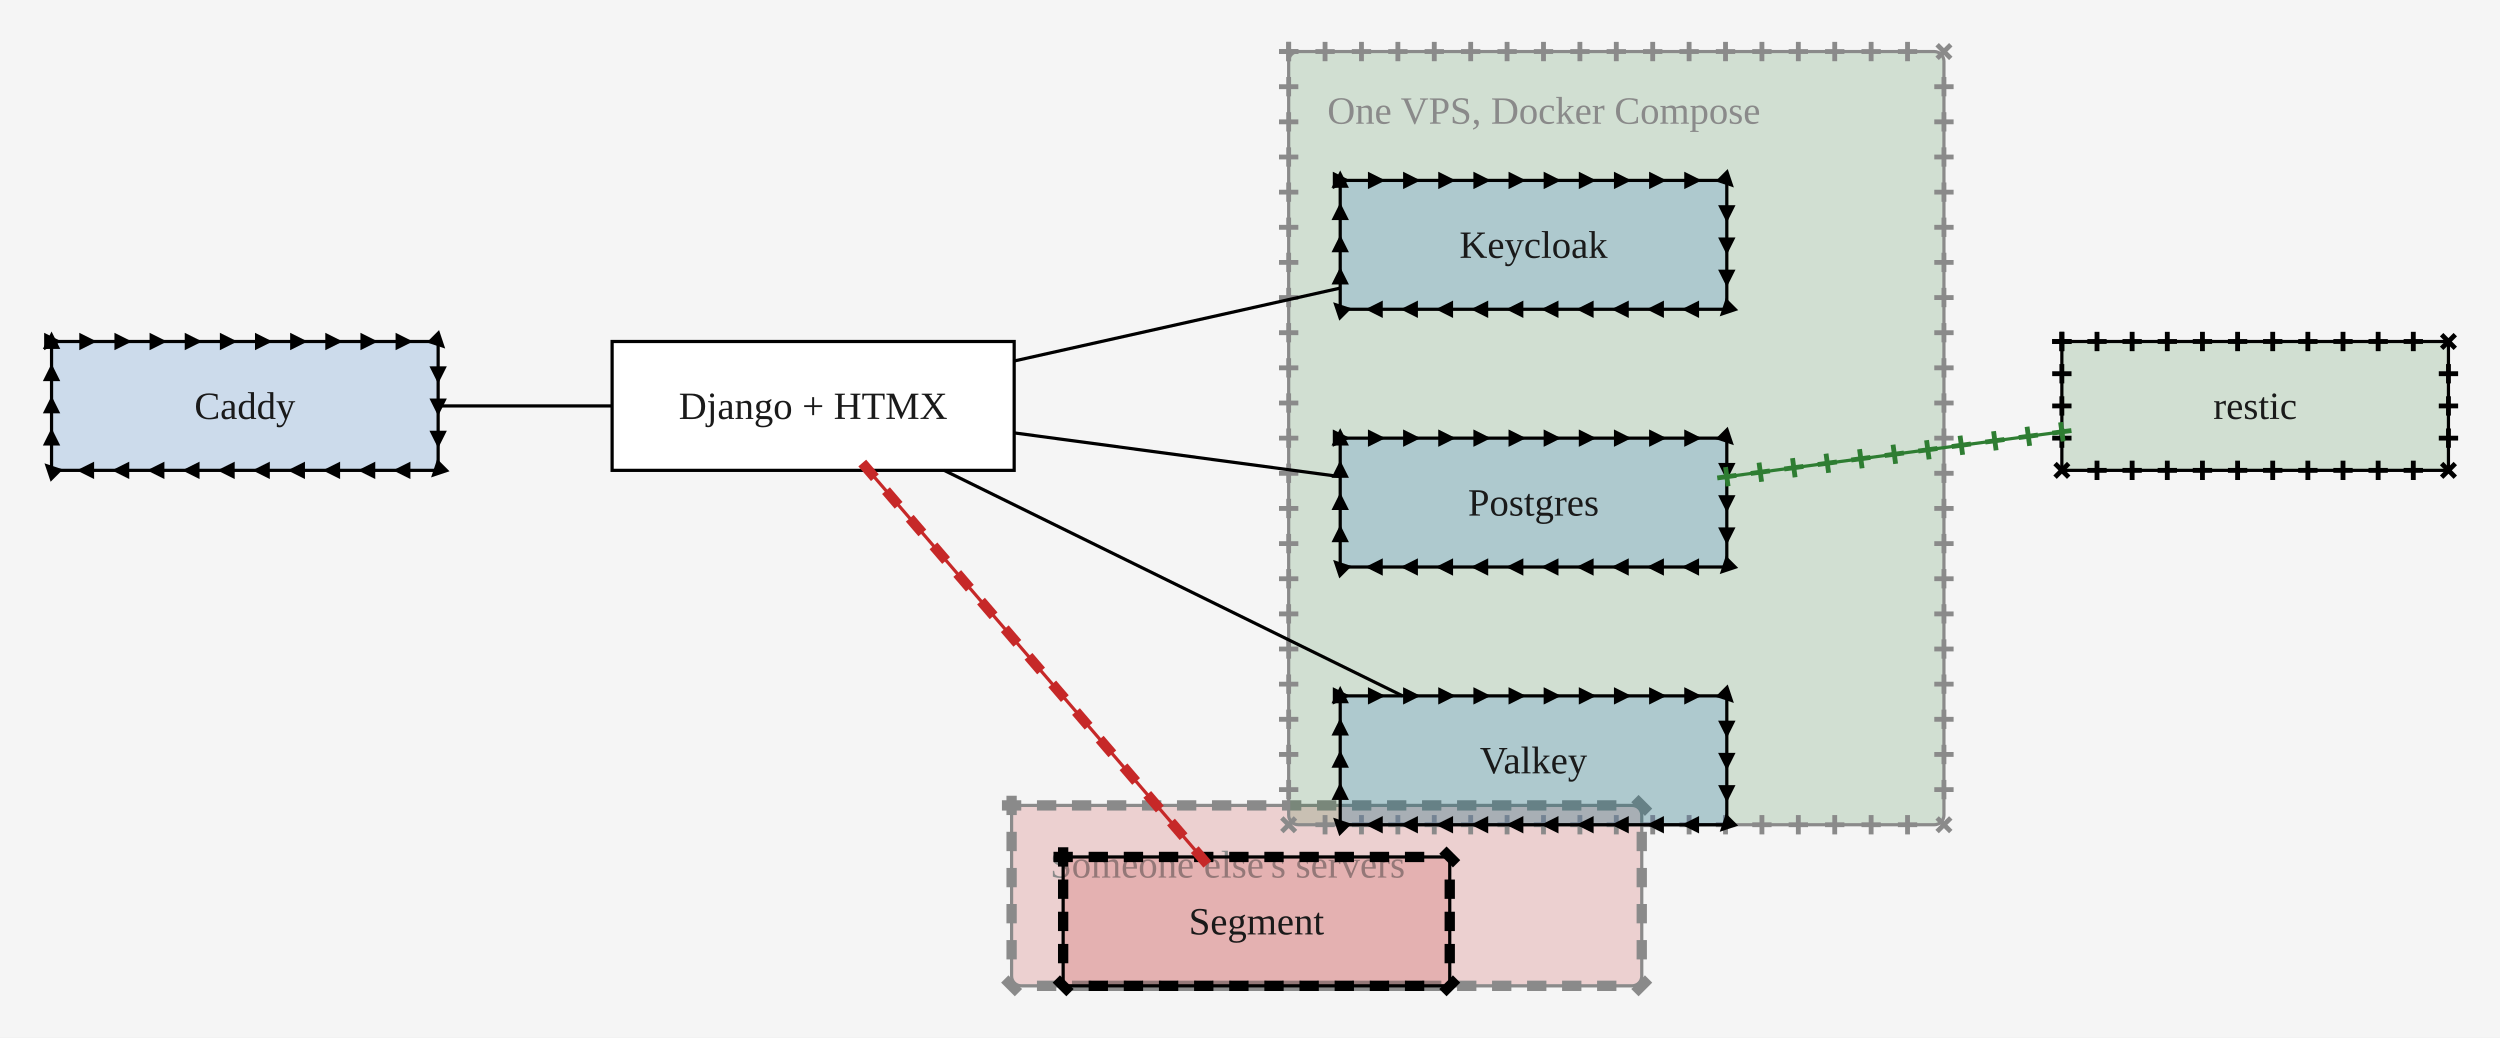
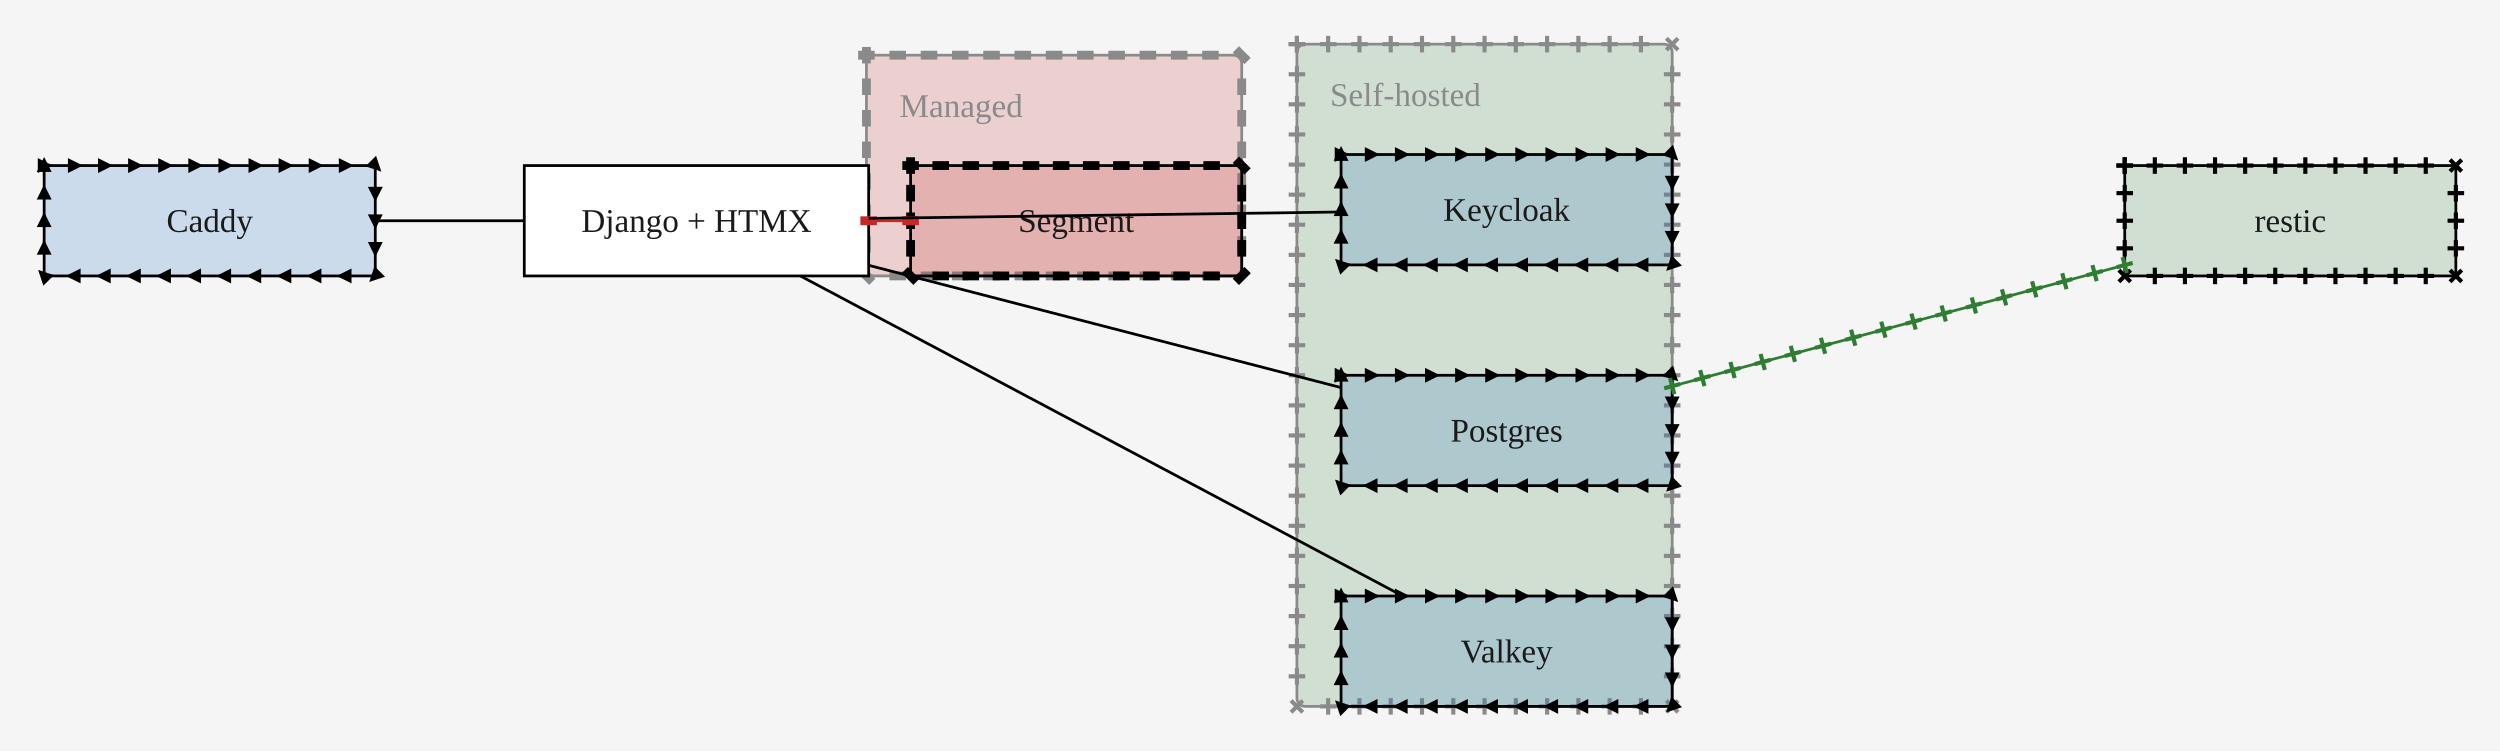
- <svg xmlns="http://www.w3.org/2000/svg" viewBox="0.00 4.00 776.00 322.00" width="776.00" height="322.00">
+ <svg xmlns="http://www.w3.org/2000/svg" viewBox="0.00 0.00 906.00 272.00" width="906.00" height="272.00">
  <defs>
    <marker id="ag-glyph-4-000000" viewBox="-4.50 -4.50 9.00 9.00" markerWidth="9.00" markerHeight="9.00" markerUnits="userSpaceOnUse" refX="0" refY="0" orient="auto" fill="#000000" stroke="#000000">
      <path d="M -3,0 L 3,0 M 0,-3 L 0,3" fill="none" stroke-width="1.5" />
    </marker>
    <marker id="ag-glyph-4-2e7d32" viewBox="-4.50 -4.50 9.00 9.00" markerWidth="9.00" markerHeight="9.00" markerUnits="userSpaceOnUse" refX="0" refY="0" orient="auto" fill="#2e7d32" stroke="#2e7d32">
      <path d="M -3,0 L 3,0 M 0,-3 L 0,3" fill="none" stroke-width="1.5" />
    </marker>
    <marker id="ag-glyph-4-8A8A8A" viewBox="-4.50 -4.50 9.00 9.00" markerWidth="9.00" markerHeight="9.00" markerUnits="userSpaceOnUse" refX="0" refY="0" orient="auto" fill="#8A8A8A" stroke="#8A8A8A">
      <path d="M -3,0 L 3,0 M 0,-3 L 0,3" fill="none" stroke-width="1.5" />
    </marker>
    <marker id="ag-glyph-5-000000" viewBox="-4.50 -4.50 9.00 9.00" markerWidth="9.00" markerHeight="9.00" markerUnits="userSpaceOnUse" refX="0" refY="0" orient="auto" fill="#000000" stroke="#000000">
      <path d="M -3,0 L 3,0" fill="none" stroke-width="3.2" />
    </marker>
    <marker id="ag-glyph-5-8A8A8A" viewBox="-4.50 -4.50 9.00 9.00" markerWidth="9.00" markerHeight="9.00" markerUnits="userSpaceOnUse" refX="0" refY="0" orient="auto" fill="#8A8A8A" stroke="#8A8A8A">
      <path d="M -3,0 L 3,0" fill="none" stroke-width="3.2" />
    </marker>
    <marker id="ag-glyph-5-c62828" viewBox="-4.50 -4.50 9.00 9.00" markerWidth="9.00" markerHeight="9.00" markerUnits="userSpaceOnUse" refX="0" refY="0" orient="auto" fill="#c62828" stroke="#c62828">
      <path d="M -3,0 L 3,0" fill="none" stroke-width="3.2" />
    </marker>
    <marker id="ag-glyph-6-000000" viewBox="-4.50 -4.50 9.00 9.00" markerWidth="9.00" markerHeight="9.00" markerUnits="userSpaceOnUse" refX="0" refY="0" orient="auto" fill="#000000" stroke="#000000">
      <path d="M 3.1,0 L -2.3,2.7 L -2.3,-2.7 Z" stroke="none" />
    </marker>
  </defs>
-   <rect x="0.00" y="4.00" width="776.00" height="322.00" fill="#F5F5F5" />
+   <rect x="0.00" y="0.00" width="906.00" height="272.00" fill="#F5F5F5" />
  <g id="group-hosted" data-element-id="hosted" data-kind="group">
-     <rect x="314.00" y="254.00" width="195.60" height="56.00" rx="3.00" fill="#c62828" fill-opacity="0.18" stroke="#8A8A8A" stroke-width="1.00" />
-     <path d="M 314.00,254.00 L 324.87,254.00 L 335.73,254.00 L 346.60,254.00 L 357.47,254.00 L 368.33,254.00 L 379.20,254.00 L 390.07,254.00 L 400.93,254.00 L 411.80,254.00 L 422.67,254.00 L 433.53,254.00 L 444.40,254.00 L 455.27,254.00 L 466.13,254.00 L 477.00,254.00 L 487.87,254.00 L 498.73,254.00 L 509.60,254.00 L 509.60,265.20 L 509.60,276.40 L 509.60,287.60 L 509.60,298.80 L 509.60,310.00 L 498.73,310.00 L 487.87,310.00 L 477.00,310.00 L 466.13,310.00 L 455.27,310.00 L 444.40,310.00 L 433.53,310.00 L 422.67,310.00 L 411.80,310.00 L 400.93,310.00 L 390.07,310.00 L 379.20,310.00 L 368.33,310.00 L 357.47,310.00 L 346.60,310.00 L 335.73,310.00 L 324.87,310.00 L 314.00,310.00 L 314.00,298.80 L 314.00,287.60 L 314.00,276.40 L 314.00,265.20 L 314.00,254.00" fill="none" stroke="none" marker-start="url(#ag-glyph-5-8A8A8A)" marker-mid="url(#ag-glyph-5-8A8A8A)" marker-end="url(#ag-glyph-5-8A8A8A)" />
-     <text x="326.00" y="276.40" text-anchor="start" fill="#8A8A8A">
-       <tspan x="326.00" dy="0">Someone else's servers</tspan>
+     <rect x="314.00" y="20.00" width="136.00" height="80.00" rx="3.00" fill="#c62828" fill-opacity="0.18" stroke="#8A8A8A" stroke-width="1.00" />
+     <path d="M 314.00,20.00 L 325.33,20.00 L 336.67,20.00 L 348.00,20.00 L 359.33,20.00 L 370.67,20.00 L 382.00,20.00 L 393.33,20.00 L 404.67,20.00 L 416.00,20.00 L 427.33,20.00 L 438.67,20.00 L 450.00,20.00 L 450.00,31.43 L 450.00,42.86 L 450.00,54.29 L 450.00,65.71 L 450.00,77.14 L 450.00,88.57 L 450.00,100.00 L 438.67,100.00 L 427.33,100.00 L 416.00,100.00 L 404.67,100.00 L 393.33,100.00 L 382.00,100.00 L 370.67,100.00 L 359.33,100.00 L 348.00,100.00 L 336.67,100.00 L 325.33,100.00 L 314.00,100.00 L 314.00,88.57 L 314.00,77.14 L 314.00,65.71 L 314.00,54.29 L 314.00,42.86 L 314.00,31.43 L 314.00,20.00" fill="none" stroke="none" marker-start="url(#ag-glyph-5-8A8A8A)" marker-mid="url(#ag-glyph-5-8A8A8A)" marker-end="url(#ag-glyph-5-8A8A8A)" />
+     <text x="326.00" y="42.40" text-anchor="start" fill="#8A8A8A">
+       <tspan x="326.00" dy="0">Managed</tspan>
    </text>
  </g>
  <g id="group-ours" data-element-id="ours" data-kind="group">
-     <rect x="400.00" y="20.00" width="203.40" height="240.00" rx="3.00" fill="#2e7d32" fill-opacity="0.18" stroke="#8A8A8A" stroke-width="1.00" />
-     <path d="M 400.00,20.00 L 411.30,20.00 L 422.60,20.00 L 433.90,20.00 L 445.20,20.00 L 456.50,20.00 L 467.80,20.00 L 479.10,20.00 L 490.40,20.00 L 501.70,20.00 L 513.00,20.00 L 524.30,20.00 L 535.60,20.00 L 546.90,20.00 L 558.20,20.00 L 569.50,20.00 L 580.80,20.00 L 592.10,20.00 L 603.40,20.00 L 603.40,30.91 L 603.40,41.82 L 603.40,52.73 L 603.40,63.64 L 603.40,74.55 L 603.40,85.45 L 603.40,96.36 L 603.40,107.27 L 603.40,118.18 L 603.40,129.09 L 603.40,140.00 L 603.40,150.91 L 603.40,161.82 L 603.40,172.73 L 603.40,183.64 L 603.40,194.55 L 603.40,205.45 L 603.40,216.36 L 603.40,227.27 L 603.40,238.18 L 603.40,249.09 L 603.40,260.00 L 592.10,260.00 L 580.80,260.00 L 569.50,260.00 L 558.20,260.00 L 546.90,260.00 L 535.60,260.00 L 524.30,260.00 L 513.00,260.00 L 501.70,260.00 L 490.40,260.00 L 479.10,260.00 L 467.80,260.00 L 456.50,260.00 L 445.20,260.00 L 433.90,260.00 L 422.60,260.00 L 411.30,260.00 L 400.00,260.00 L 400.00,249.09 L 400.00,238.18 L 400.00,227.27 L 400.00,216.36 L 400.00,205.45 L 400.00,194.55 L 400.00,183.64 L 400.00,172.73 L 400.00,161.82 L 400.00,150.91 L 400.00,140.00 L 400.00,129.09 L 400.00,118.18 L 400.00,107.27 L 400.00,96.36 L 400.00,85.45 L 400.00,74.55 L 400.00,63.64 L 400.00,52.73 L 400.00,41.82 L 400.00,30.91 L 400.00,20.00" fill="none" stroke="none" marker-start="url(#ag-glyph-4-8A8A8A)" marker-mid="url(#ag-glyph-4-8A8A8A)" marker-end="url(#ag-glyph-4-8A8A8A)" />
-     <text x="412.00" y="42.40" text-anchor="start" fill="#8A8A8A">
-       <tspan x="412.00" dy="0">One VPS, Docker Compose</tspan>
+     <rect x="470.00" y="16.00" width="136.00" height="240.00" rx="3.00" fill="#2e7d32" fill-opacity="0.18" stroke="#8A8A8A" stroke-width="1.00" />
+     <path d="M 470.00,16.00 L 481.33,16.00 L 492.67,16.00 L 504.00,16.00 L 515.33,16.00 L 526.67,16.00 L 538.00,16.00 L 549.33,16.00 L 560.67,16.00 L 572.00,16.00 L 583.33,16.00 L 594.67,16.00 L 606.00,16.00 L 606.00,26.91 L 606.00,37.82 L 606.00,48.73 L 606.00,59.64 L 606.00,70.55 L 606.00,81.45 L 606.00,92.36 L 606.00,103.27 L 606.00,114.18 L 606.00,125.09 L 606.00,136.00 L 606.00,146.91 L 606.00,157.82 L 606.00,168.73 L 606.00,179.64 L 606.00,190.55 L 606.00,201.45 L 606.00,212.36 L 606.00,223.27 L 606.00,234.18 L 606.00,245.09 L 606.00,256.00 L 594.67,256.00 L 583.33,256.00 L 572.00,256.00 L 560.67,256.00 L 549.33,256.00 L 538.00,256.00 L 526.67,256.00 L 515.33,256.00 L 504.00,256.00 L 492.67,256.00 L 481.33,256.00 L 470.00,256.00 L 470.00,245.09 L 470.00,234.18 L 470.00,223.27 L 470.00,212.36 L 470.00,201.45 L 470.00,190.55 L 470.00,179.64 L 470.00,168.73 L 470.00,157.82 L 470.00,146.91 L 470.00,136.00 L 470.00,125.09 L 470.00,114.18 L 470.00,103.27 L 470.00,92.36 L 470.00,81.45 L 470.00,70.55 L 470.00,59.64 L 470.00,48.73 L 470.00,37.82 L 470.00,26.91 L 470.00,16.00" fill="none" stroke="none" marker-start="url(#ag-glyph-4-8A8A8A)" marker-mid="url(#ag-glyph-4-8A8A8A)" marker-end="url(#ag-glyph-4-8A8A8A)" />
+     <text x="482.00" y="38.40" text-anchor="start" fill="#8A8A8A">
+       <tspan x="482.00" dy="0">Self-hosted</tspan>
    </text>
  </g>
  <g id="node-analytics" data-element-id="analytics" data-kind="node">
-     <rect x="330.00" y="270.00" width="120.00" height="40.00" rx="0.00" fill="#c62828" fill-opacity="0.18" stroke="#000000" />
-     <path d="M 330.00,270.00 L 340.91,270.00 L 351.82,270.00 L 362.73,270.00 L 373.64,270.00 L 384.55,270.00 L 395.45,270.00 L 406.36,270.00 L 417.27,270.00 L 428.18,270.00 L 439.09,270.00 L 450.00,270.00 L 450.00,280.00 L 450.00,290.00 L 450.00,300.00 L 450.00,310.00 L 439.09,310.00 L 428.18,310.00 L 417.27,310.00 L 406.36,310.00 L 395.45,310.00 L 384.55,310.00 L 373.64,310.00 L 362.73,310.00 L 351.82,310.00 L 340.91,310.00 L 330.00,310.00 L 330.00,300.00 L 330.00,290.00 L 330.00,280.00 L 330.00,270.00" fill="none" stroke="none" marker-start="url(#ag-glyph-5-000000)" marker-mid="url(#ag-glyph-5-000000)" marker-end="url(#ag-glyph-5-000000)" />
-     <text x="390.00" y="290.00" text-anchor="middle" dominant-baseline="central" fill="#1a1a1a">
+     <rect x="330.00" y="60.00" width="120.00" height="40.00" rx="0.00" fill="#c62828" fill-opacity="0.18" stroke="#000000" />
+     <path d="M 330.00,60.00 L 340.91,60.00 L 351.82,60.00 L 362.73,60.00 L 373.64,60.00 L 384.55,60.00 L 395.45,60.00 L 406.36,60.00 L 417.27,60.00 L 428.18,60.00 L 439.09,60.00 L 450.00,60.00 L 450.00,70.00 L 450.00,80.00 L 450.00,90.00 L 450.00,100.00 L 439.09,100.00 L 428.18,100.00 L 417.27,100.00 L 406.36,100.00 L 395.45,100.00 L 384.55,100.00 L 373.64,100.00 L 362.73,100.00 L 351.82,100.00 L 340.91,100.00 L 330.00,100.00 L 330.00,90.00 L 330.00,80.00 L 330.00,70.00 L 330.00,60.00" fill="none" stroke="none" marker-start="url(#ag-glyph-5-000000)" marker-mid="url(#ag-glyph-5-000000)" marker-end="url(#ag-glyph-5-000000)" />
+     <text x="390.00" y="80.00" text-anchor="middle" dominant-baseline="central" fill="#1a1a1a">
      <tspan x="390.00" dy="0">Segment</tspan>
    </text>
  </g>
  <g id="node-app" data-element-id="app" data-kind="node">
-     <rect x="190.00" y="110.00" width="124.80" height="40.00" rx="0.00" fill="#FFFFFF" stroke="#000000" />
-     <text x="252.40" y="130.00" text-anchor="middle" dominant-baseline="central" fill="#1a1a1a">
+     <rect x="190.00" y="60.00" width="124.80" height="40.00" rx="0.00" fill="#FFFFFF" stroke="#000000" />
+     <text x="252.40" y="80.00" text-anchor="middle" dominant-baseline="central" fill="#1a1a1a">
      <tspan x="252.40" dy="0">Django + HTMX</tspan>
    </text>
  </g>
  <g id="node-auth" data-element-id="auth" data-kind="node">
-     <rect x="416.00" y="60.00" width="120.00" height="40.00" rx="0.00" fill="#1565c0" fill-opacity="0.18" stroke="#000000" />
-     <path d="M 416.00,60.00 L 426.91,60.00 L 437.82,60.00 L 448.73,60.00 L 459.64,60.00 L 470.55,60.00 L 481.45,60.00 L 492.36,60.00 L 503.27,60.00 L 514.18,60.00 L 525.09,60.00 L 536.00,60.00 L 536.00,70.00 L 536.00,80.00 L 536.00,90.00 L 536.00,100.00 L 525.09,100.00 L 514.18,100.00 L 503.27,100.00 L 492.36,100.00 L 481.45,100.00 L 470.55,100.00 L 459.64,100.00 L 448.73,100.00 L 437.82,100.00 L 426.91,100.00 L 416.00,100.00 L 416.00,90.00 L 416.00,80.00 L 416.00,70.00 L 416.00,60.00" fill="none" stroke="none" marker-start="url(#ag-glyph-6-000000)" marker-mid="url(#ag-glyph-6-000000)" marker-end="url(#ag-glyph-6-000000)" />
-     <text x="476.00" y="80.00" text-anchor="middle" dominant-baseline="central" fill="#1a1a1a">
-       <tspan x="476.00" dy="0">Keycloak</tspan>
+     <rect x="486.00" y="56.00" width="120.00" height="40.00" rx="0.00" fill="#1565c0" fill-opacity="0.18" stroke="#000000" />
+     <path d="M 486.00,56.00 L 496.91,56.00 L 507.82,56.00 L 518.73,56.00 L 529.64,56.00 L 540.55,56.00 L 551.45,56.00 L 562.36,56.00 L 573.27,56.00 L 584.18,56.00 L 595.09,56.00 L 606.00,56.00 L 606.00,66.00 L 606.00,76.00 L 606.00,86.00 L 606.00,96.00 L 595.09,96.00 L 584.18,96.00 L 573.27,96.00 L 562.36,96.00 L 551.45,96.00 L 540.55,96.00 L 529.64,96.00 L 518.73,96.00 L 507.82,96.00 L 496.91,96.00 L 486.00,96.00 L 486.00,86.00 L 486.00,76.00 L 486.00,66.00 L 486.00,56.00" fill="none" stroke="none" marker-start="url(#ag-glyph-6-000000)" marker-mid="url(#ag-glyph-6-000000)" marker-end="url(#ag-glyph-6-000000)" />
+     <text x="546.00" y="76.00" text-anchor="middle" dominant-baseline="central" fill="#1a1a1a">
+       <tspan x="546.00" dy="0">Keycloak</tspan>
    </text>
  </g>
  <g id="node-backups" data-element-id="backups" data-kind="node">
-     <rect x="640.00" y="110.00" width="120.00" height="40.00" rx="0.00" fill="#2e7d32" fill-opacity="0.18" stroke="#000000" />
-     <path d="M 640.00,110.00 L 650.91,110.00 L 661.82,110.00 L 672.73,110.00 L 683.64,110.00 L 694.55,110.00 L 705.45,110.00 L 716.36,110.00 L 727.27,110.00 L 738.18,110.00 L 749.09,110.00 L 760.00,110.00 L 760.00,120.00 L 760.00,130.00 L 760.00,140.00 L 760.00,150.00 L 749.09,150.00 L 738.18,150.00 L 727.27,150.00 L 716.36,150.00 L 705.45,150.00 L 694.55,150.00 L 683.64,150.00 L 672.73,150.00 L 661.82,150.00 L 650.91,150.00 L 640.00,150.00 L 640.00,140.00 L 640.00,130.00 L 640.00,120.00 L 640.00,110.00" fill="none" stroke="none" marker-start="url(#ag-glyph-4-000000)" marker-mid="url(#ag-glyph-4-000000)" marker-end="url(#ag-glyph-4-000000)" />
-     <text x="700.00" y="130.00" text-anchor="middle" dominant-baseline="central" fill="#1a1a1a">
-       <tspan x="700.00" dy="0">restic</tspan>
+     <rect x="770.00" y="60.00" width="120.00" height="40.00" rx="0.00" fill="#2e7d32" fill-opacity="0.18" stroke="#000000" />
+     <path d="M 770.00,60.00 L 780.91,60.00 L 791.82,60.00 L 802.73,60.00 L 813.64,60.00 L 824.55,60.00 L 835.45,60.00 L 846.36,60.00 L 857.27,60.00 L 868.18,60.00 L 879.09,60.00 L 890.00,60.00 L 890.00,70.00 L 890.00,80.00 L 890.00,90.00 L 890.00,100.00 L 879.09,100.00 L 868.18,100.00 L 857.27,100.00 L 846.36,100.00 L 835.45,100.00 L 824.55,100.00 L 813.64,100.00 L 802.73,100.00 L 791.82,100.00 L 780.91,100.00 L 770.00,100.00 L 770.00,90.00 L 770.00,80.00 L 770.00,70.00 L 770.00,60.00" fill="none" stroke="none" marker-start="url(#ag-glyph-4-000000)" marker-mid="url(#ag-glyph-4-000000)" marker-end="url(#ag-glyph-4-000000)" />
+     <text x="830.00" y="80.00" text-anchor="middle" dominant-baseline="central" fill="#1a1a1a">
+       <tspan x="830.00" dy="0">restic</tspan>
    </text>
  </g>
  <g id="node-cache" data-element-id="cache" data-kind="node">
-     <rect x="416.00" y="220.00" width="120.00" height="40.00" rx="0.00" fill="#1565c0" fill-opacity="0.18" stroke="#000000" />
-     <path d="M 416.00,220.00 L 426.91,220.00 L 437.82,220.00 L 448.73,220.00 L 459.64,220.00 L 470.55,220.00 L 481.45,220.00 L 492.36,220.00 L 503.27,220.00 L 514.18,220.00 L 525.09,220.00 L 536.00,220.00 L 536.00,230.00 L 536.00,240.00 L 536.00,250.00 L 536.00,260.00 L 525.09,260.00 L 514.18,260.00 L 503.27,260.00 L 492.36,260.00 L 481.45,260.00 L 470.55,260.00 L 459.64,260.00 L 448.73,260.00 L 437.82,260.00 L 426.91,260.00 L 416.00,260.00 L 416.00,250.00 L 416.00,240.00 L 416.00,230.00 L 416.00,220.00" fill="none" stroke="none" marker-start="url(#ag-glyph-6-000000)" marker-mid="url(#ag-glyph-6-000000)" marker-end="url(#ag-glyph-6-000000)" />
-     <text x="476.00" y="240.00" text-anchor="middle" dominant-baseline="central" fill="#1a1a1a">
-       <tspan x="476.00" dy="0">Valkey</tspan>
+     <rect x="486.00" y="216.00" width="120.00" height="40.00" rx="0.00" fill="#1565c0" fill-opacity="0.18" stroke="#000000" />
+     <path d="M 486.00,216.00 L 496.91,216.00 L 507.82,216.00 L 518.73,216.00 L 529.64,216.00 L 540.55,216.00 L 551.45,216.00 L 562.36,216.00 L 573.27,216.00 L 584.18,216.00 L 595.09,216.00 L 606.00,216.00 L 606.00,226.00 L 606.00,236.00 L 606.00,246.00 L 606.00,256.00 L 595.09,256.00 L 584.18,256.00 L 573.27,256.00 L 562.36,256.00 L 551.45,256.00 L 540.55,256.00 L 529.64,256.00 L 518.73,256.00 L 507.82,256.00 L 496.91,256.00 L 486.00,256.00 L 486.00,246.00 L 486.00,236.00 L 486.00,226.00 L 486.00,216.00" fill="none" stroke="none" marker-start="url(#ag-glyph-6-000000)" marker-mid="url(#ag-glyph-6-000000)" marker-end="url(#ag-glyph-6-000000)" />
+     <text x="546.00" y="236.00" text-anchor="middle" dominant-baseline="central" fill="#1a1a1a">
+       <tspan x="546.00" dy="0">Valkey</tspan>
    </text>
  </g>
  <g id="node-db" data-element-id="db" data-kind="node">
-     <rect x="416.00" y="140.00" width="120.00" height="40.00" rx="0.00" fill="#1565c0" fill-opacity="0.18" stroke="#000000" />
-     <path d="M 416.00,140.00 L 426.91,140.00 L 437.82,140.00 L 448.73,140.00 L 459.64,140.00 L 470.55,140.00 L 481.45,140.00 L 492.36,140.00 L 503.27,140.00 L 514.18,140.00 L 525.09,140.00 L 536.00,140.00 L 536.00,150.00 L 536.00,160.00 L 536.00,170.00 L 536.00,180.00 L 525.09,180.00 L 514.18,180.00 L 503.27,180.00 L 492.36,180.00 L 481.45,180.00 L 470.55,180.00 L 459.64,180.00 L 448.73,180.00 L 437.82,180.00 L 426.91,180.00 L 416.00,180.00 L 416.00,170.00 L 416.00,160.00 L 416.00,150.00 L 416.00,140.00" fill="none" stroke="none" marker-start="url(#ag-glyph-6-000000)" marker-mid="url(#ag-glyph-6-000000)" marker-end="url(#ag-glyph-6-000000)" />
-     <text x="476.00" y="160.00" text-anchor="middle" dominant-baseline="central" fill="#1a1a1a">
-       <tspan x="476.00" dy="0">Postgres</tspan>
+     <rect x="486.00" y="136.00" width="120.00" height="40.00" rx="0.00" fill="#1565c0" fill-opacity="0.18" stroke="#000000" />
+     <path d="M 486.00,136.00 L 496.91,136.00 L 507.82,136.00 L 518.73,136.00 L 529.64,136.00 L 540.55,136.00 L 551.45,136.00 L 562.36,136.00 L 573.27,136.00 L 584.18,136.00 L 595.09,136.00 L 606.00,136.00 L 606.00,146.00 L 606.00,156.00 L 606.00,166.00 L 606.00,176.00 L 595.09,176.00 L 584.18,176.00 L 573.27,176.00 L 562.36,176.00 L 551.45,176.00 L 540.55,176.00 L 529.64,176.00 L 518.73,176.00 L 507.82,176.00 L 496.91,176.00 L 486.00,176.00 L 486.00,166.00 L 486.00,156.00 L 486.00,146.00 L 486.00,136.00" fill="none" stroke="none" marker-start="url(#ag-glyph-6-000000)" marker-mid="url(#ag-glyph-6-000000)" marker-end="url(#ag-glyph-6-000000)" />
+     <text x="546.00" y="156.00" text-anchor="middle" dominant-baseline="central" fill="#1a1a1a">
+       <tspan x="546.00" dy="0">Postgres</tspan>
    </text>
  </g>
  <g id="node-web" data-element-id="web" data-kind="node">
-     <rect x="16.00" y="110.00" width="120.00" height="40.00" rx="0.00" fill="#1565c0" fill-opacity="0.18" stroke="#000000" />
-     <path d="M 16.00,110.00 L 26.91,110.00 L 37.82,110.00 L 48.73,110.00 L 59.64,110.00 L 70.55,110.00 L 81.45,110.00 L 92.36,110.00 L 103.27,110.00 L 114.18,110.00 L 125.09,110.00 L 136.00,110.00 L 136.00,120.00 L 136.00,130.00 L 136.00,140.00 L 136.00,150.00 L 125.09,150.00 L 114.18,150.00 L 103.27,150.00 L 92.36,150.00 L 81.45,150.00 L 70.55,150.00 L 59.64,150.00 L 48.73,150.00 L 37.82,150.00 L 26.91,150.00 L 16.00,150.00 L 16.00,140.00 L 16.00,130.00 L 16.00,120.00 L 16.00,110.00" fill="none" stroke="none" marker-start="url(#ag-glyph-6-000000)" marker-mid="url(#ag-glyph-6-000000)" marker-end="url(#ag-glyph-6-000000)" />
-     <text x="76.00" y="130.00" text-anchor="middle" dominant-baseline="central" fill="#1a1a1a">
+     <rect x="16.00" y="60.00" width="120.00" height="40.00" rx="0.00" fill="#1565c0" fill-opacity="0.18" stroke="#000000" />
+     <path d="M 16.00,60.00 L 26.91,60.00 L 37.82,60.00 L 48.73,60.00 L 59.64,60.00 L 70.55,60.00 L 81.45,60.00 L 92.36,60.00 L 103.27,60.00 L 114.18,60.00 L 125.09,60.00 L 136.00,60.00 L 136.00,70.00 L 136.00,80.00 L 136.00,90.00 L 136.00,100.00 L 125.09,100.00 L 114.18,100.00 L 103.27,100.00 L 92.36,100.00 L 81.45,100.00 L 70.55,100.00 L 59.64,100.00 L 48.73,100.00 L 37.82,100.00 L 26.91,100.00 L 16.00,100.00 L 16.00,90.00 L 16.00,80.00 L 16.00,70.00 L 16.00,60.00" fill="none" stroke="none" marker-start="url(#ag-glyph-6-000000)" marker-mid="url(#ag-glyph-6-000000)" marker-end="url(#ag-glyph-6-000000)" />
+     <text x="76.00" y="80.00" text-anchor="middle" dominant-baseline="central" fill="#1a1a1a">
      <tspan x="76.00" dy="0">Caddy</tspan>
    </text>
  </g>
  <g id="edge-app__analytics" data-element-id="app__analytics" data-kind="edge">
-     <path d="M 269.60,150.00 L 372.80,270.00" fill="none" stroke="transparent" stroke-width="12" style="pointer-events: stroke" />
-     <path d="M 269.60,150.00 L 372.80,270.00" fill="none" stroke="#c62828" stroke-width="1.00" />
-     <path d="M 269.60,150.00 L 276.97,158.57 L 284.34,167.14 L 291.71,175.71 L 299.09,184.29 L 306.46,192.86 L 313.83,201.43 L 321.20,210.00 L 328.57,218.57 L 335.94,227.14 L 343.31,235.71 L 350.69,244.29 L 358.06,252.86 L 365.43,261.43 L 372.80,270.00" fill="none" stroke="none" marker-start="url(#ag-glyph-5-c62828)" marker-mid="url(#ag-glyph-5-c62828)" marker-end="url(#ag-glyph-5-c62828)" />
+     <path d="M 314.80,80.00 L 330.00,80.00" fill="none" stroke="transparent" stroke-width="12" style="pointer-events: stroke" />
+     <path d="M 314.80,80.00 L 330.00,80.00" fill="none" stroke="#c62828" stroke-width="1.00" />
+     <path d="M 314.80,80.00 L 330.00,80.00" fill="none" stroke="none" marker-start="url(#ag-glyph-5-c62828)" marker-mid="url(#ag-glyph-5-c62828)" marker-end="url(#ag-glyph-5-c62828)" />
  </g>
  <g id="edge-app__auth" data-element-id="app__auth" data-kind="edge">
-     <path d="M 314.80,116.05 L 416.00,93.42" fill="none" stroke="transparent" stroke-width="12" style="pointer-events: stroke" />
-     <path d="M 314.80,116.05 L 416.00,93.42" fill="none" stroke="#000000" stroke-width="1.00" />
+     <path d="M 314.80,79.15 L 486.00,76.82" fill="none" stroke="transparent" stroke-width="12" style="pointer-events: stroke" />
+     <path d="M 314.80,79.15 L 486.00,76.82" fill="none" stroke="#000000" stroke-width="1.00" />
  </g>
  <g id="edge-app__cache" data-element-id="app__cache" data-kind="edge">
-     <path d="M 293.05,150.00 L 435.35,220.00" fill="none" stroke="transparent" stroke-width="12" style="pointer-events: stroke" />
-     <path d="M 293.05,150.00 L 435.35,220.00" fill="none" stroke="#000000" stroke-width="1.00" />
+     <path d="M 290.04,100.00 L 508.36,216.00" fill="none" stroke="transparent" stroke-width="12" style="pointer-events: stroke" />
+     <path d="M 290.04,100.00 L 508.36,216.00" fill="none" stroke="#000000" stroke-width="1.00" />
  </g>
  <g id="edge-app__db" data-element-id="app__db" data-kind="edge">
-     <path d="M 314.80,138.37 L 416.00,151.95" fill="none" stroke="transparent" stroke-width="12" style="pointer-events: stroke" />
-     <path d="M 314.80,138.37 L 416.00,151.95" fill="none" stroke="#000000" stroke-width="1.00" />
+     <path d="M 314.80,96.15 L 486.00,140.47" fill="none" stroke="transparent" stroke-width="12" style="pointer-events: stroke" />
+     <path d="M 314.80,96.15 L 486.00,140.47" fill="none" stroke="#000000" stroke-width="1.00" />
  </g>
  <g id="edge-db__backups" data-element-id="db__backups" data-kind="edge">
-     <path d="M 536.00,151.96 L 640.00,138.04" fill="none" stroke="transparent" stroke-width="12" style="pointer-events: stroke" />
-     <path d="M 536.00,151.96 L 640.00,138.04" fill="none" stroke="#2e7d32" stroke-width="1.00" />
-     <path d="M 536.00,151.96 L 546.40,150.57 L 556.80,149.18 L 567.20,147.79 L 577.60,146.39 L 588.00,145.00 L 598.40,143.61 L 608.80,142.21 L 619.20,140.82 L 629.60,139.43 L 640.00,138.04" fill="none" stroke="none" marker-start="url(#ag-glyph-4-2e7d32)" marker-mid="url(#ag-glyph-4-2e7d32)" marker-end="url(#ag-glyph-4-2e7d32)" />
+     <path d="M 606.00,139.94 L 770.00,96.06" fill="none" stroke="transparent" stroke-width="12" style="pointer-events: stroke" />
+     <path d="M 606.00,139.94 L 770.00,96.06" fill="none" stroke="#2e7d32" stroke-width="1.00" />
+     <path d="M 606.00,139.94 L 616.93,137.02 L 627.87,134.09 L 638.80,131.17 L 649.73,128.24 L 660.67,125.31 L 671.60,122.39 L 682.53,119.46 L 693.47,116.54 L 704.40,113.61 L 715.33,110.69 L 726.27,107.76 L 737.20,104.83 L 748.13,101.91 L 759.07,98.98 L 770.00,96.06" fill="none" stroke="none" marker-start="url(#ag-glyph-4-2e7d32)" marker-mid="url(#ag-glyph-4-2e7d32)" marker-end="url(#ag-glyph-4-2e7d32)" />
  </g>
  <g id="edge-web__app" data-element-id="web__app" data-kind="edge">
-     <path d="M 136.00,130.00 L 190.00,130.00" fill="none" stroke="transparent" stroke-width="12" style="pointer-events: stroke" />
-     <path d="M 136.00,130.00 L 190.00,130.00" fill="none" stroke="#000000" stroke-width="1.00" />
+     <path d="M 136.00,80.00 L 190.00,80.00" fill="none" stroke="transparent" stroke-width="12" style="pointer-events: stroke" />
+     <path d="M 136.00,80.00 L 190.00,80.00" fill="none" stroke="#000000" stroke-width="1.00" />
  </g>
</svg>
